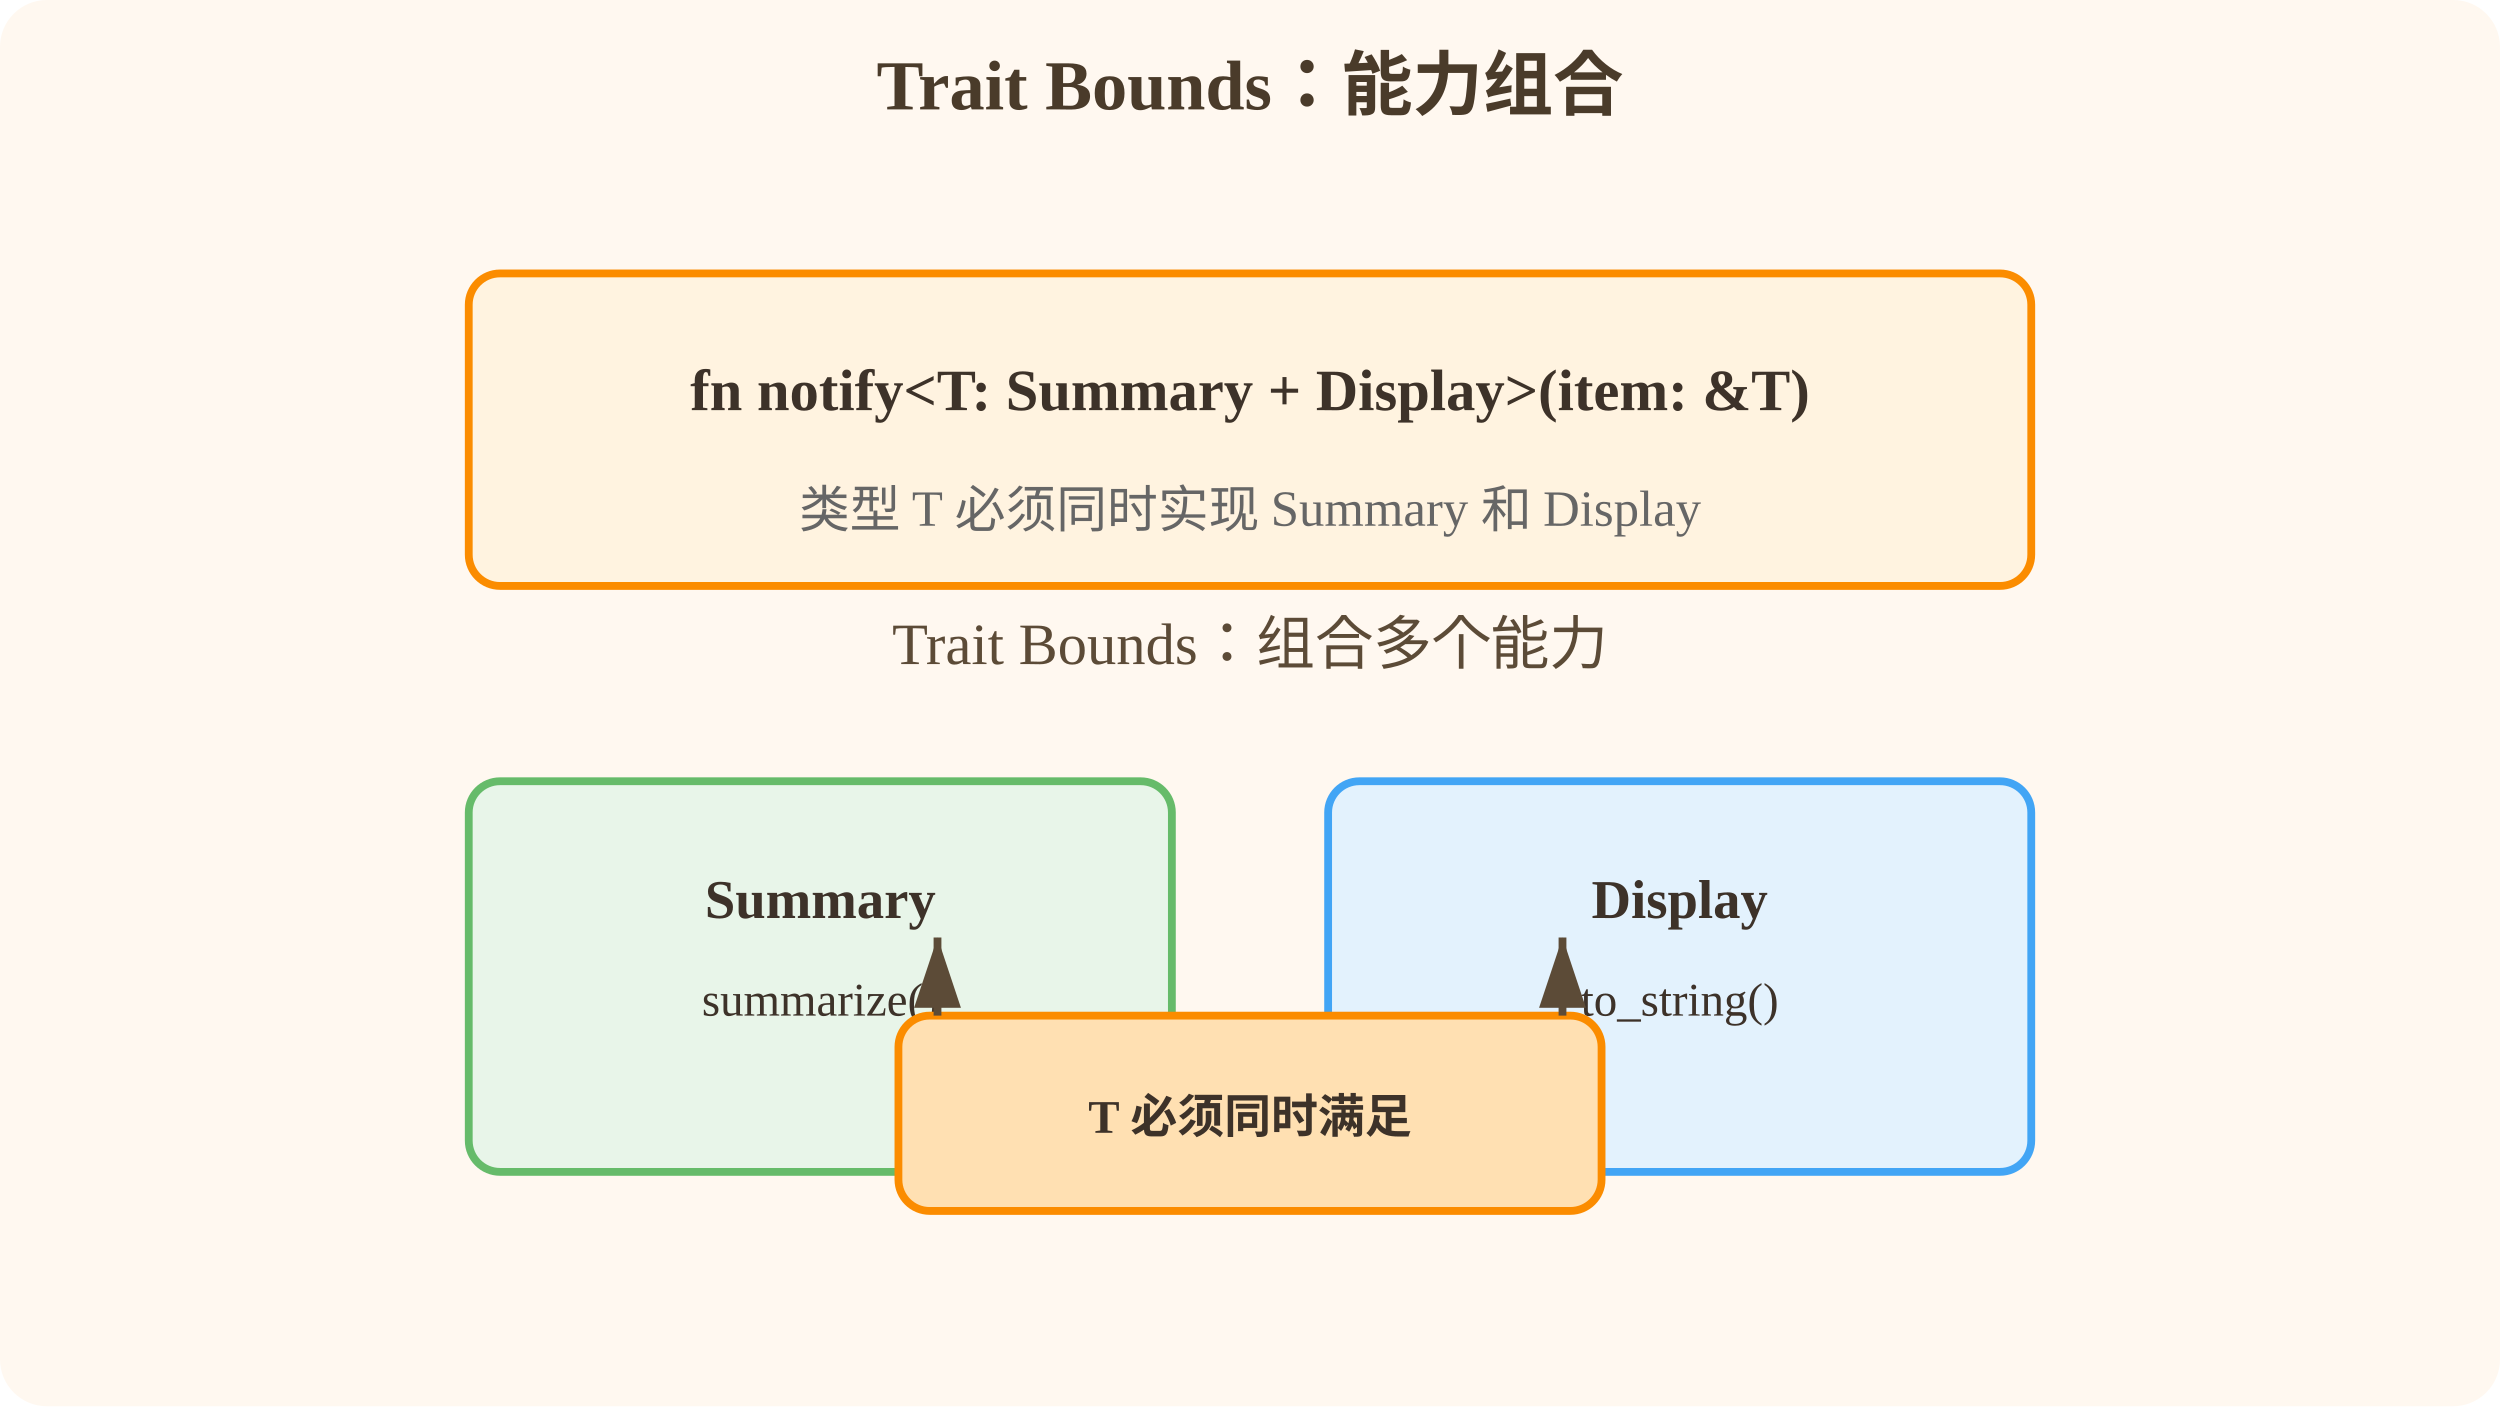
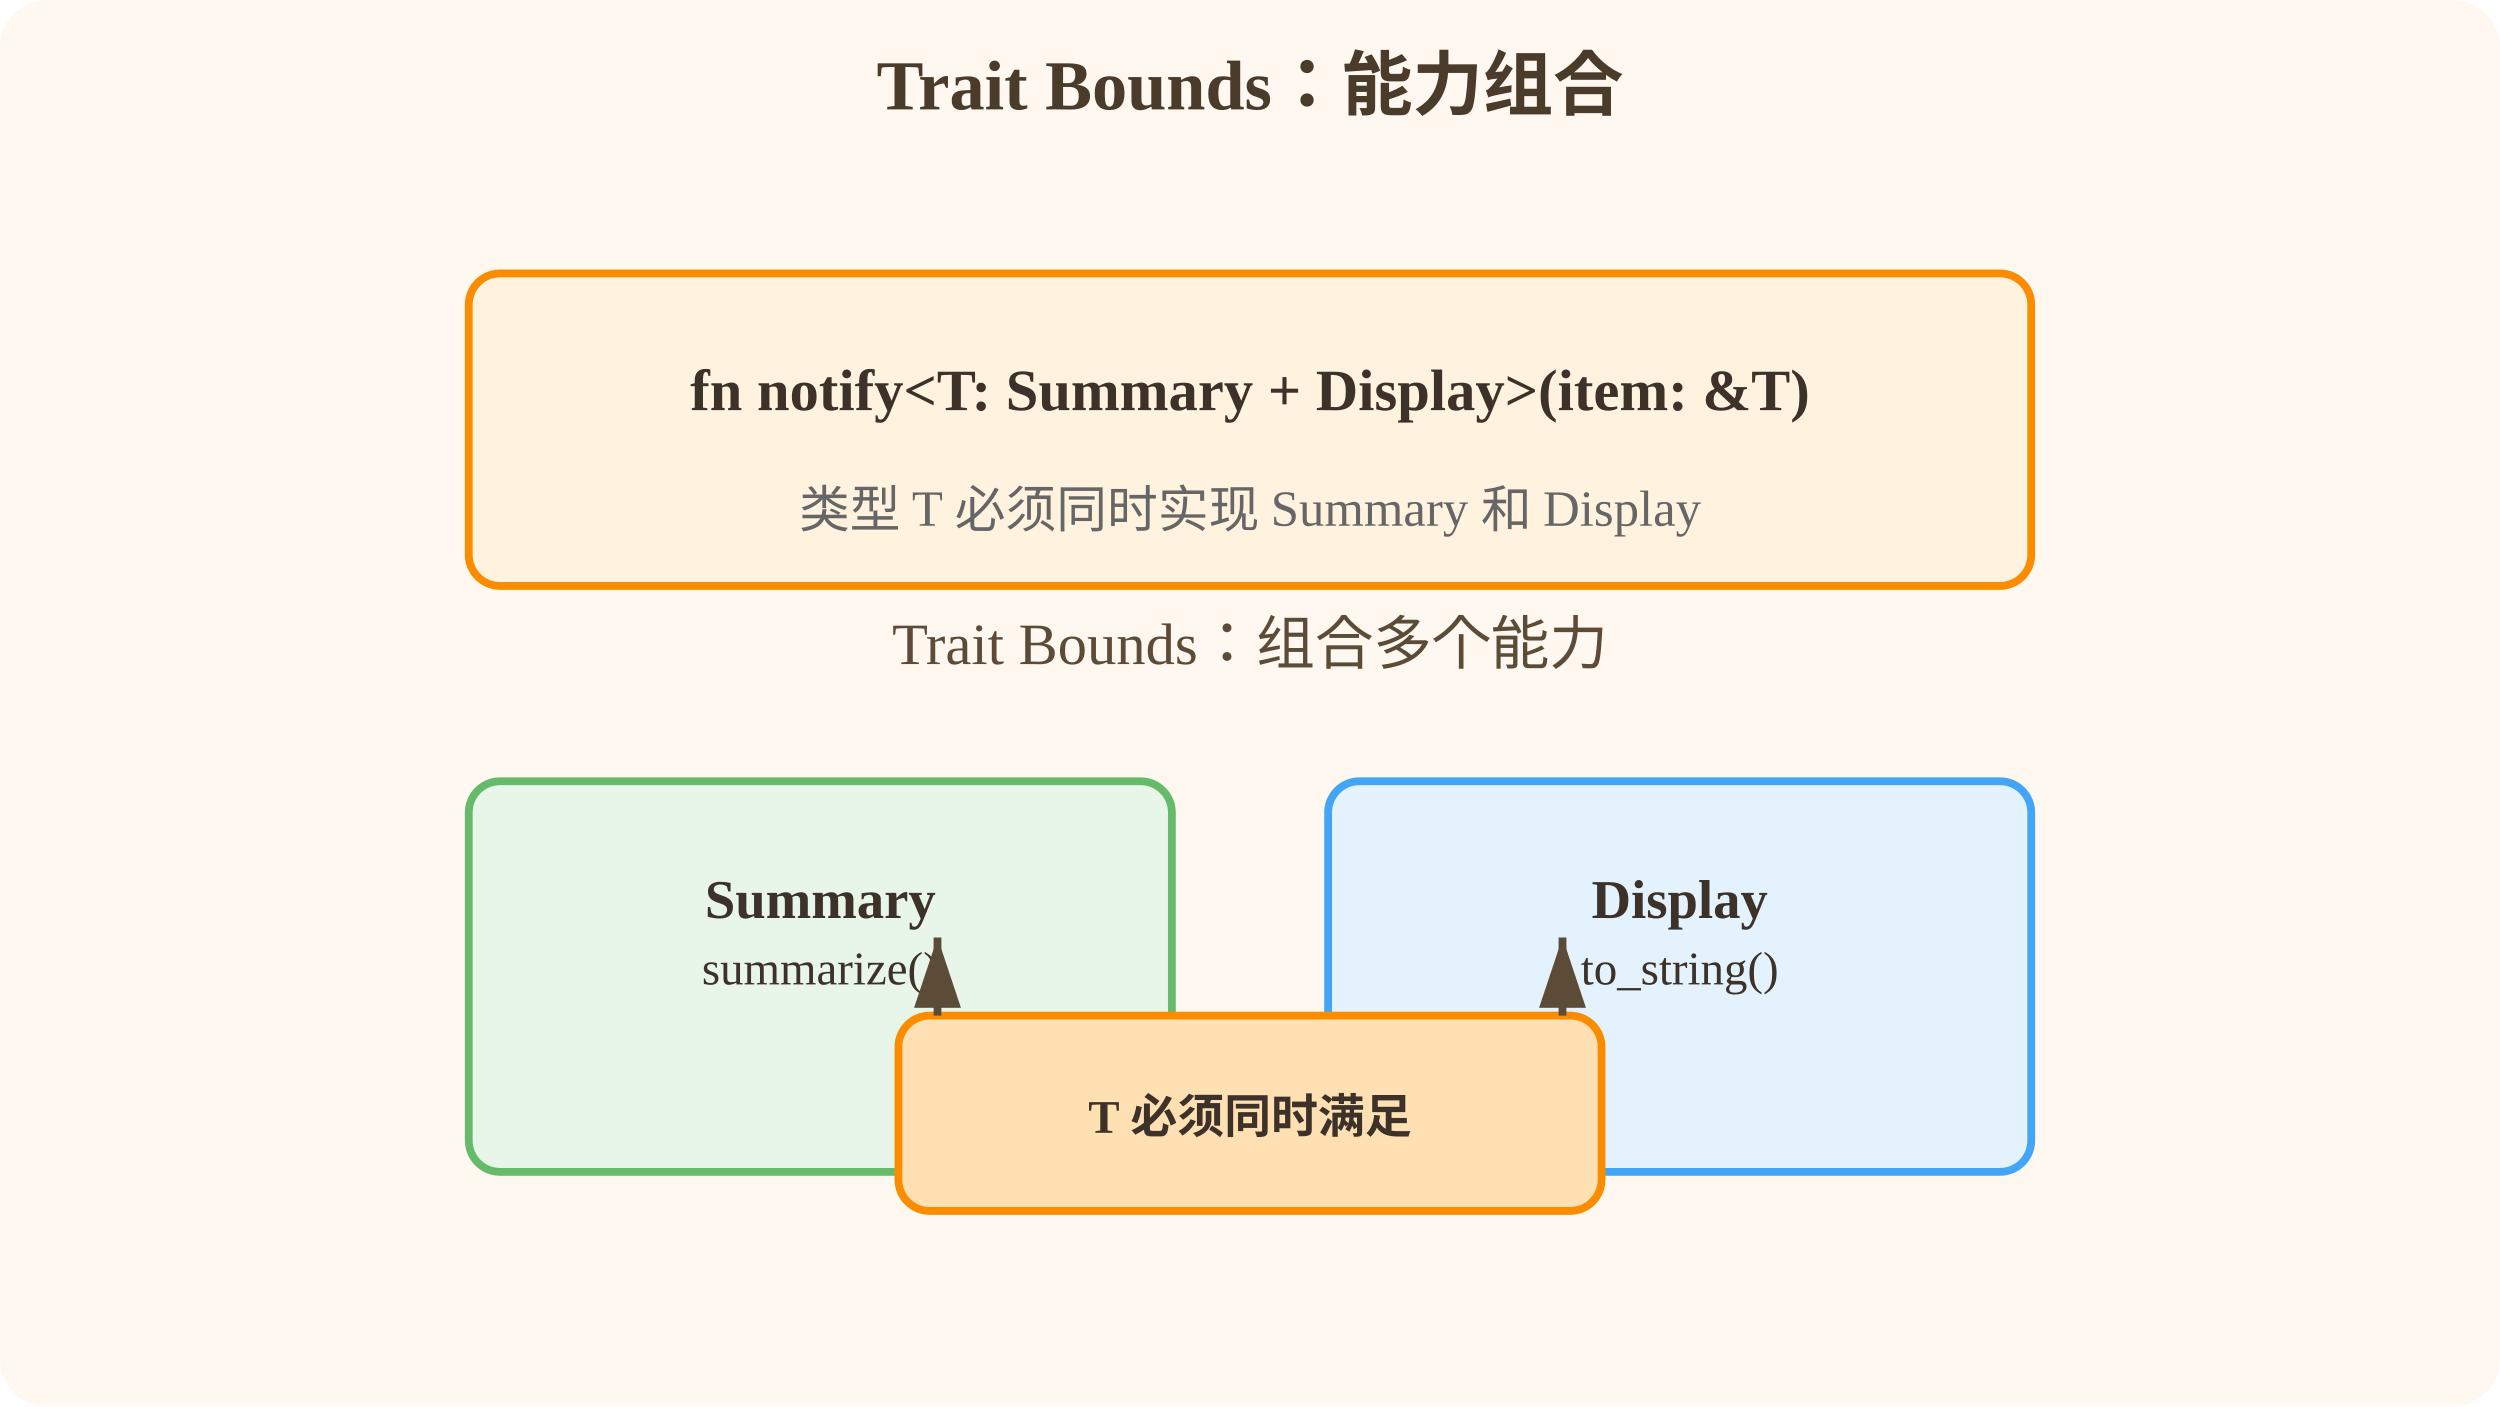
<svg xmlns="http://www.w3.org/2000/svg" width="640" height="360" viewBox="0 0 640 360">
  <rect width="100%" height="100%" fill="#fff8f0" rx="12" />
  <text x="320" y="28" text-anchor="middle" font-size="18" font-weight="bold" fill="#4a3b2a">Trait Bounds：能力组合</text>
  <defs>
    <marker id="arrow" markerWidth="10" markerHeight="10" refX="9" refY="3" orient="auto" markerUnits="strokeWidth">
      <path d="M0,0 L0,6 L9,3 z" fill="#5c4b37" />
    </marker>
  </defs>
  <rect x="120" y="70" width="400" height="80" fill="#fff3e0" stroke="#fb8c00" stroke-width="2" rx="8" />
  <text x="320" y="105" font-size="15" font-weight="bold" fill="#3d3229" text-anchor="middle">fn notify&lt;T: Summary + Display&gt;(item: &amp;T)</text>
  <text x="320" y="135" font-size="13" font-weight="normal" fill="#666" text-anchor="middle">类型 T 必须同时实现 Summary 和 Display</text>
  <rect x="120" y="200" width="180" height="100" fill="#e8f5e9" stroke="#66bb6a" stroke-width="2" rx="8" />
  <text x="210" y="235" font-size="14" font-weight="bold" fill="#3d3229" text-anchor="middle">Summary</text>
-   <text x="210" y="260" font-size="12" font-weight="normal" fill="#3d3229" text-anchor="middle">summarize()</text>
+   <text x="210" y="252" font-size="12" font-weight="normal" fill="#3d3229" text-anchor="middle">summarize()</text>
  <rect x="340" y="200" width="180" height="100" fill="#e3f2fd" stroke="#42a5f5" stroke-width="2" rx="8" />
  <text x="430" y="235" font-size="14" font-weight="bold" fill="#3d3229" text-anchor="middle">Display</text>
-   <text x="430" y="260" font-size="12" font-weight="normal" fill="#3d3229" text-anchor="middle">to_string()</text>
+   <text x="430" y="252" font-size="12" font-weight="normal" fill="#3d3229" text-anchor="middle">to_string()</text>
  <rect x="230" y="260" width="180" height="50" fill="#ffe0b2" stroke="#fb8c00" stroke-width="2" rx="8" />
  <text x="320" y="290" font-size="12" font-weight="bold" fill="#3d3229" text-anchor="middle">T 必须同时满足</text>
  <line x1="240" y1="260" x2="240" y2="240" stroke="#5c4b37" stroke-width="2" marker-end="url(#arrow)" />
  <line x1="400" y1="260" x2="400" y2="240" stroke="#5c4b37" stroke-width="2" marker-end="url(#arrow)" />
  <text x="320" y="170" font-size="15" font-weight="normal" fill="#5c4b37" text-anchor="middle">Trait Bounds：组合多个能力</text>
</svg>
